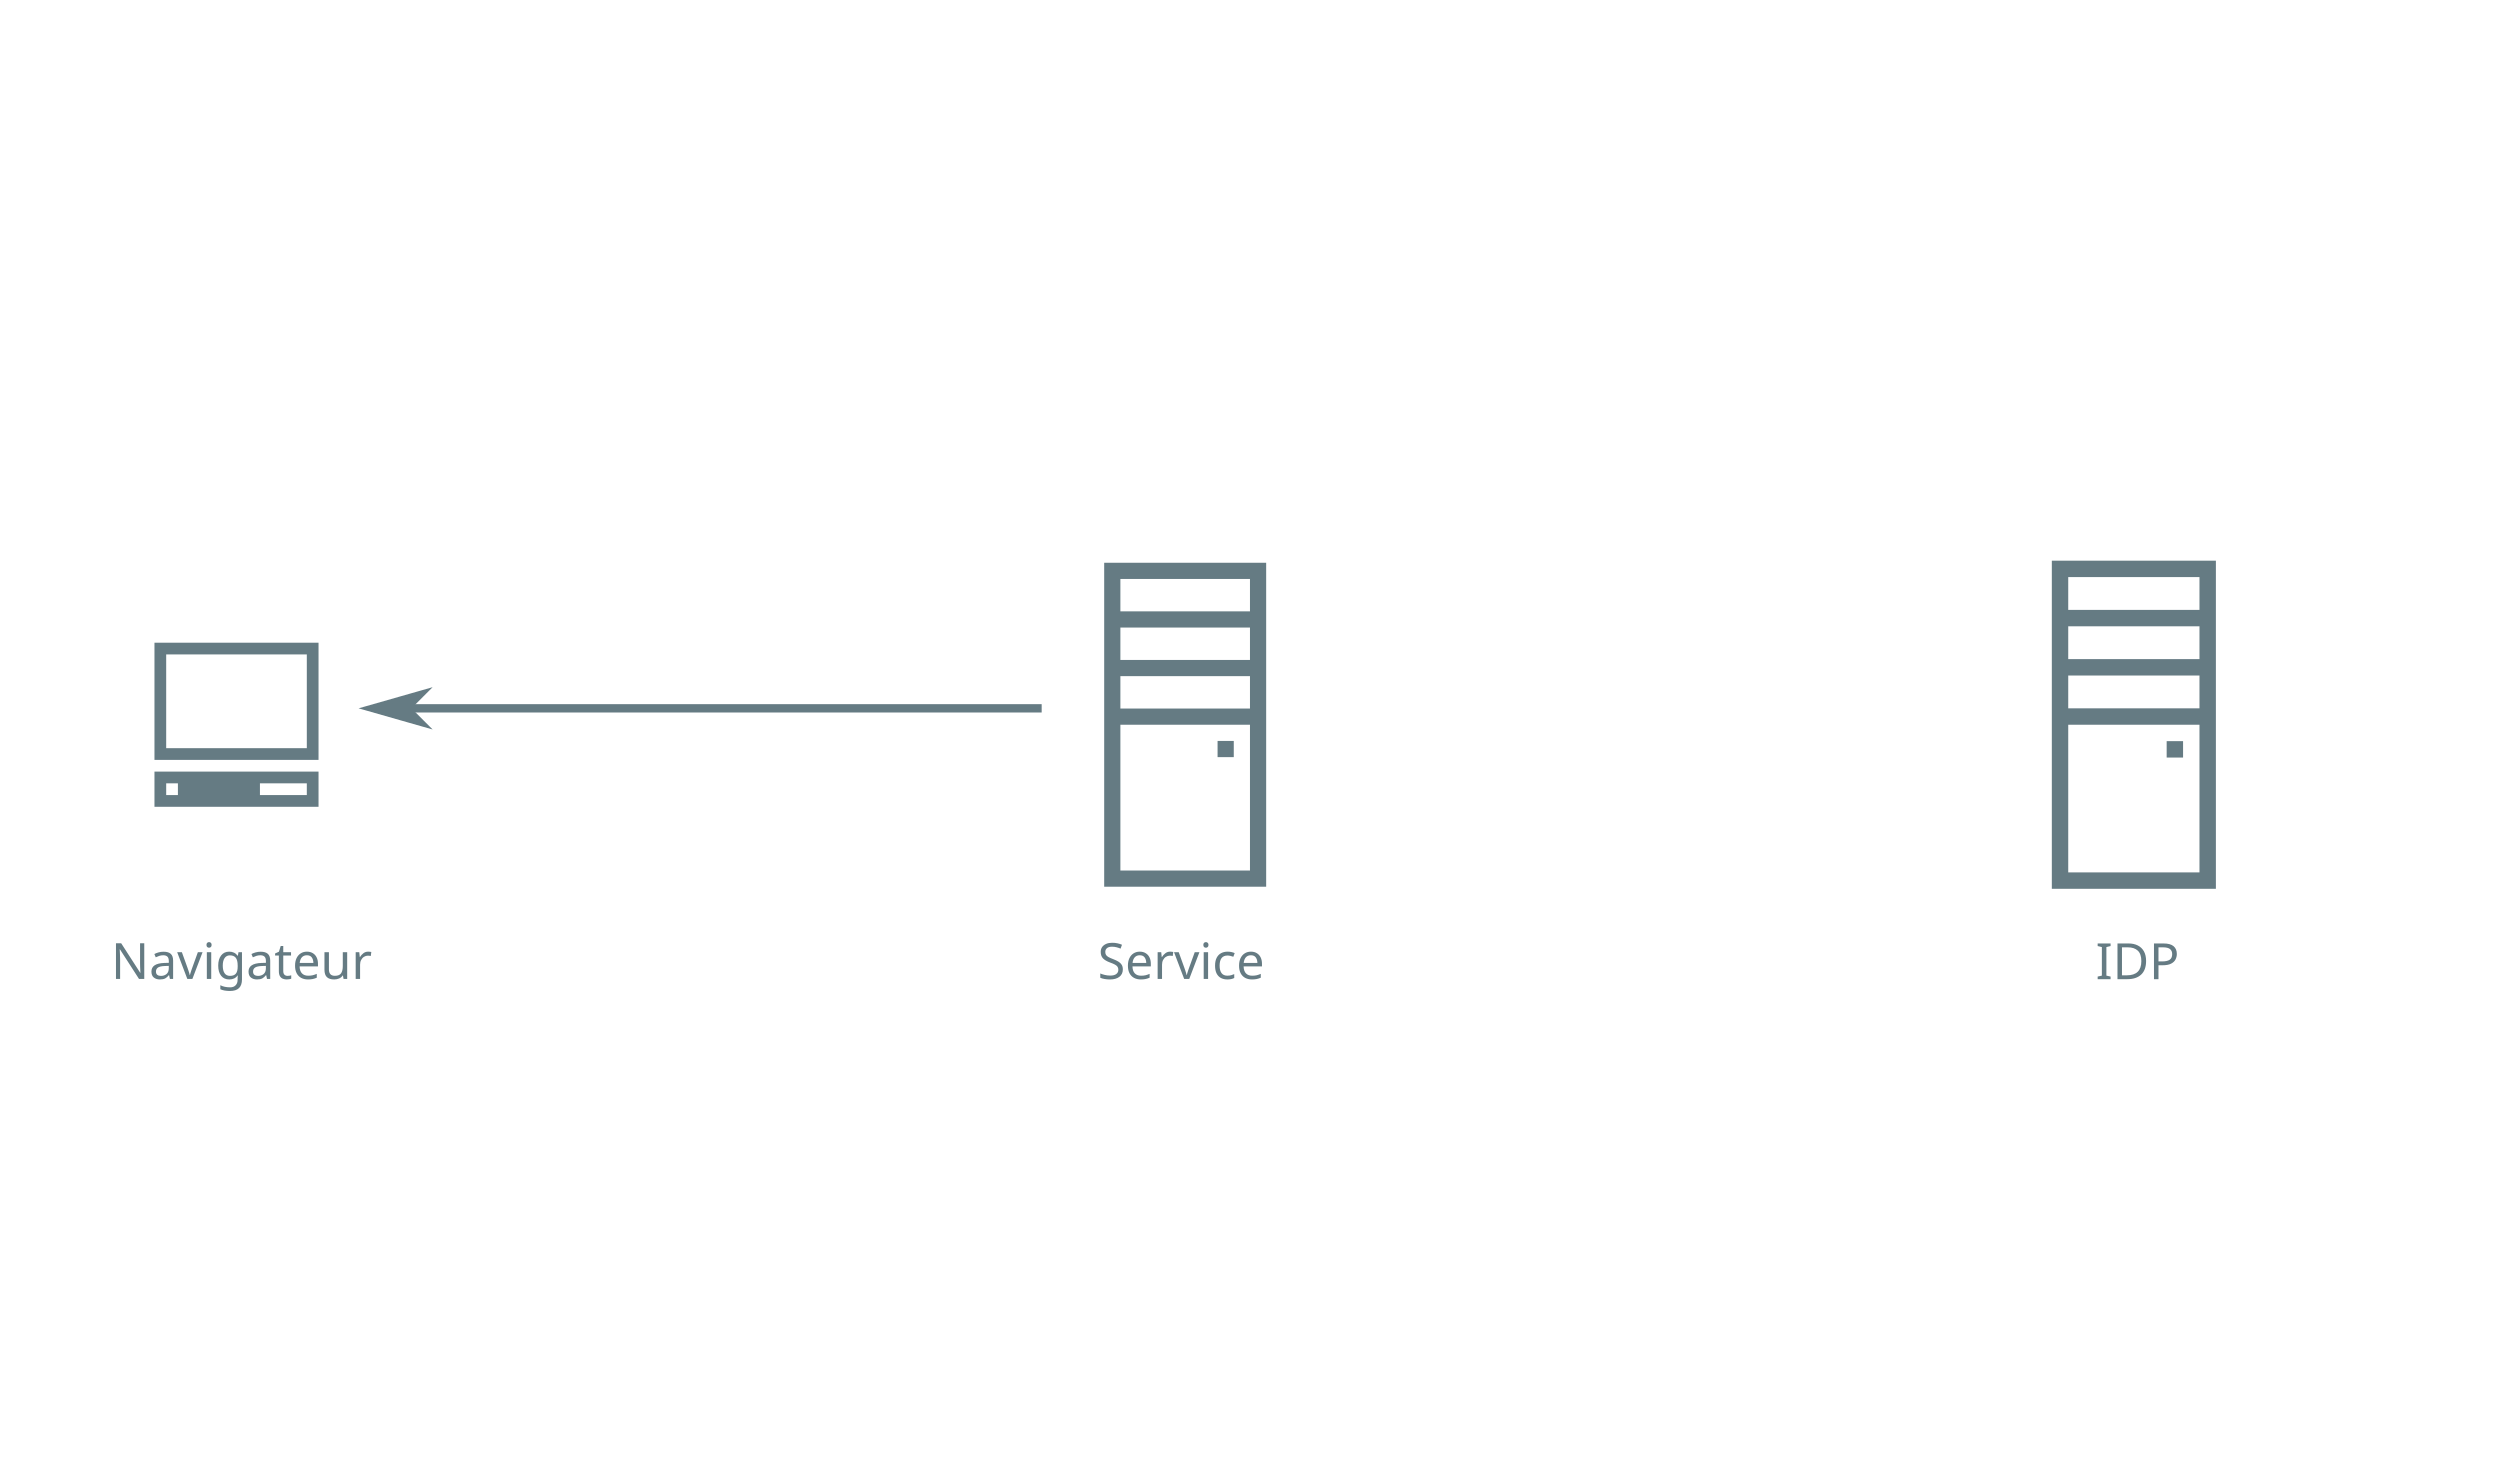
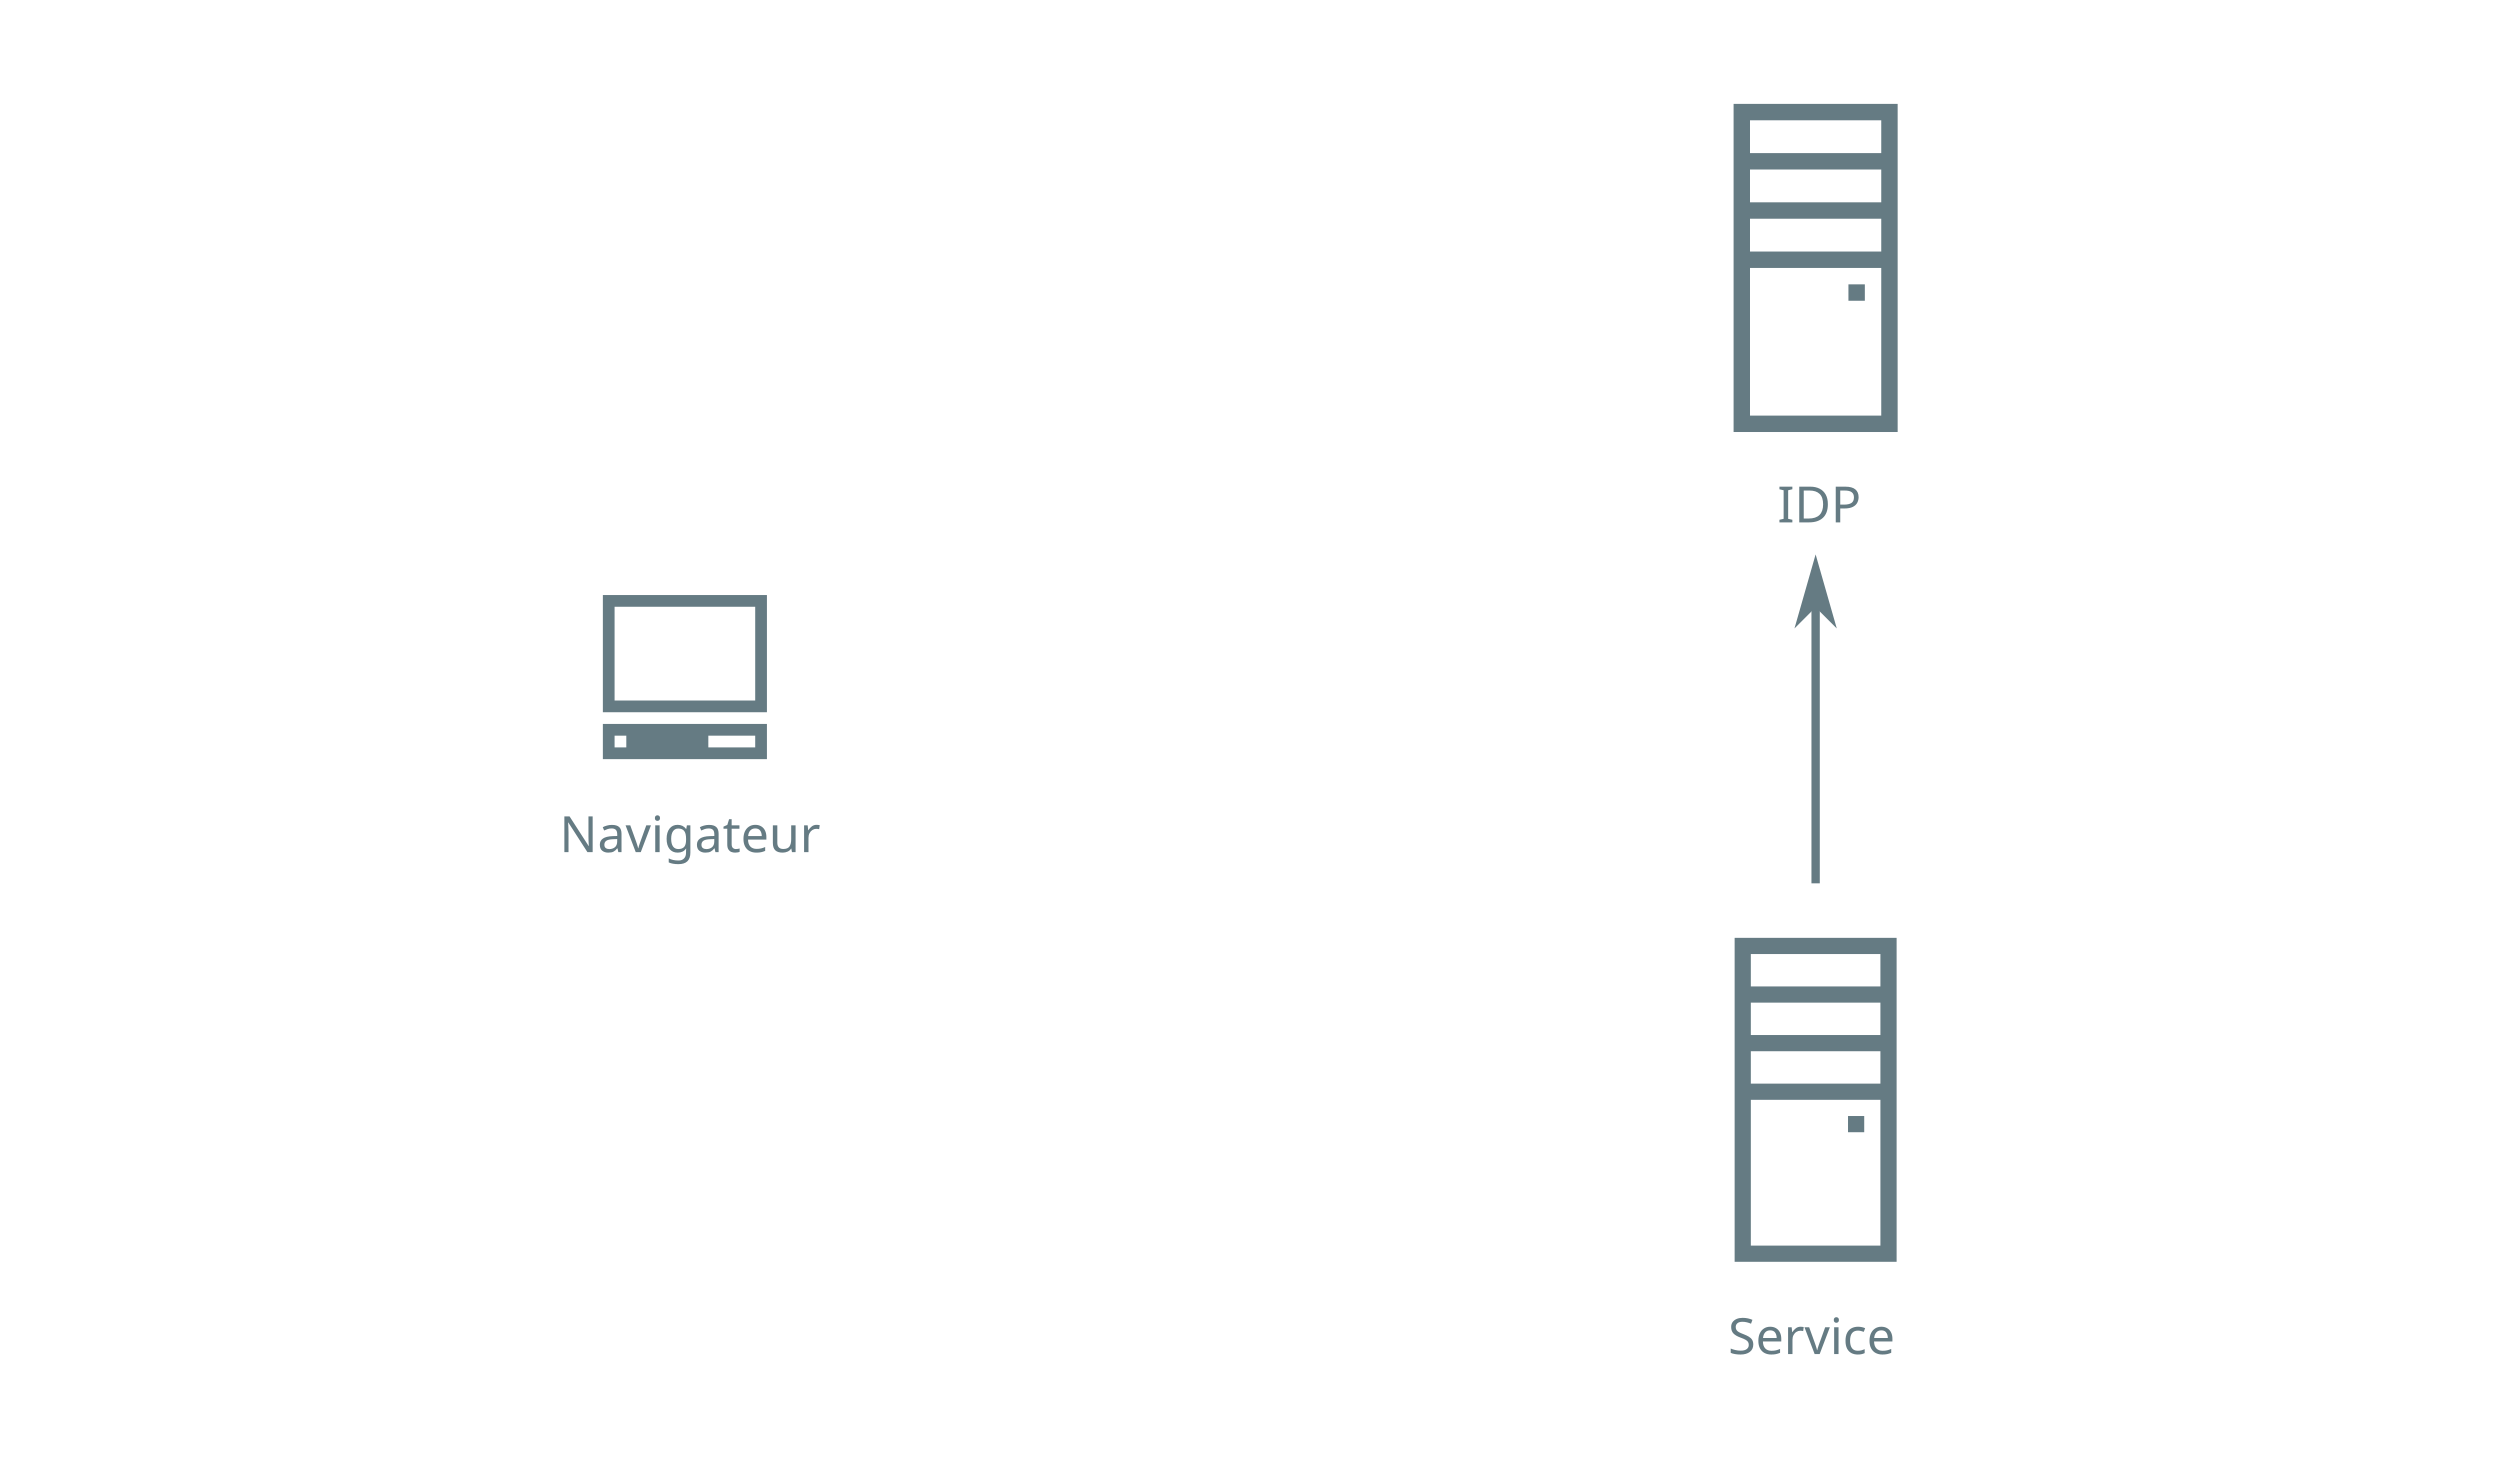
<svg xmlns="http://www.w3.org/2000/svg" width="1200" height="700" viewBox="0 0 1200 700" version="1.1" id="svg5">
  <defs id="defs5">
-     <marker style="overflow:visible" id="Arrow1Mstart" refX="0.0" refY="0.0" orient="auto">
-       <path transform="scale(0.4) translate(10,0)" style="fill-rule:evenodd;fill:context-stroke;stroke:context-stroke;stroke-width:1.0pt" d="M 0.0,0.0 L 5.0,-5.0 L -12.5,0.0 L 5.0,5.0 L 0.0,0.0 z " id="path858" />
-     </marker>
    <marker style="overflow:visible;" id="Arrow1Mend" refX="0.0" refY="0.0" orient="auto">
-       <path transform="scale(0.4) rotate(180) translate(10,0)" style="fill-rule:evenodd;fill:context-stroke;stroke:context-stroke;stroke-width:1.0pt;" d="M 0.0,0.0 L 5.0,-5.0 L -12.5,0.0 L 5.0,5.0 L 0.0,0.0 z " id="path5011" />
-     </marker>
-     <marker style="overflow:visible;" id="Arrow1Lend" refX="0.0" refY="0.0" orient="auto">
-       <path transform="scale(0.8) rotate(180) translate(12.5,0)" style="fill-rule:evenodd;fill:context-stroke;stroke:context-stroke;stroke-width:1.0pt;" d="M 0.0,0.0 L 5.0,-5.0 L -12.5,0.0 L 5.0,5.0 L 0.0,0.0 z " id="path5005" />
+       <path transform="scale(0.4) rotate(180) translate(10,0)" style="fill-rule:evenodd;fill:context-stroke;stroke:context-stroke;stroke-width:1.0pt;" d="M 0.0,0.0 L 5.0,-5.0 L -12.5,0.0 L 5.0,5.0 L 0.0,0.0 z " id="path1105" />
    </marker>
  </defs>
  <style id="style2">
        @font-face {
            font-family: 'Iosevka';
            font-display: swap;
            font-weight: 400;
            font-stretch: normal;
            font-style: normal;
            src: url('/dist/theme/fonts/Iosevka/WOFF2/Iosevka-Regular.woff2') format('woff2');
        }

        @font-face {
            font-family: 'Iosevka';
            font-display: swap;
            font-weight: 400;
            font-stretch: normal;
            font-style: italic;
            src: url('/dist/theme/fonts/Iosevka/WOFF2/Iosevka-Italic.woff2') format('woff2');
        }

        @font-face {
            font-family: 'Iosevka';
            font-display: swap;
            font-weight: 700;
            font-stretch: normal;
            font-style: normal;
            src: url('/dist/theme/fonts/Iosevka/WOFF2/Iosevka-Bold.woff2') format('woff2');
        }

        @font-face {
            font-family: 'Iosevka';
            font-display: swap;
            font-weight: 700;
            font-stretch: normal;
            font-style: italic;
            src: url('/dist/theme/fonts/Iosevka/WOFF2/Iosevka-BoldItalic.woff2') format('woff2');
        }
    </style>
-   <g id="g966" transform="matrix(1.041797,0,0,1.041797,29.46584,345.4444)">
+   <g id="g966" transform="matrix(1.041797,0,0,1.041797,244.6954,322.5664)">
    <rect class="st0" height="48.594" id="XMLID_2248_" width="70.191" x="45.587" y="-32.763" style="fill:none;stroke:#657b83;stroke-width:5.399;stroke-miterlimit:10;stroke-opacity:1" />
    <path class="st1" d="M 42.887,23.93 V 40.128 H 118.478 V 23.93 Z m 10.799,10.799 h -5.399 v -5.399 h 5.399 z m 59.393,0 H 91.481 V 29.33 H 113.078 Z" id="XMLID_49_" style="fill:#657b83;fill-opacity:1;stroke-width:2.7" />
  </g>
-   <g id="g977" transform="matrix(1.041797,0,0,1.041797,354.1898,353.9141)">
+   <g id="g977" transform="matrix(1.041797,0,0,1.041797,201.4399,134.6536)">
    <path d="m 605.382,-81.387 v 22.677 7.559 15.118 7.559 15.118 7.559 75.591 h 75.591 v -75.591 -7.559 -15.118 -7.559 -15.118 -7.559 -22.677 z m 7.559,7.559 h 60.472 v 15.118 h -60.472 z m 0,22.677 h 60.472 v 15.118 h -60.472 z m 0,22.677 h 60.472 v 15.118 h -60.472 z m 0,22.677 h 60.472 V 62.235 h -60.472 z m 45.354,7.559 v 7.559 h 7.559 V 1.762 Z" style="fill:#657b83;fill-opacity:1;stroke:none;stroke-width:0px" id="path2" />
  </g>
-   <g id="g977-4" transform="matrix(1.028568,0,0,1.028568,-92.6662,353.8374)">
+   <g id="g977-4" transform="matrix(1.028568,0,0,1.028568,209.9486,533.8769)">
    <path d="m 605.382,-81.387 v 22.677 7.559 15.118 7.559 15.118 7.559 75.591 h 75.591 v -75.591 -7.559 -15.118 -7.559 -15.118 -7.559 -22.677 z m 7.559,7.559 h 60.472 v 15.118 h -60.472 z m 0,22.677 h 60.472 v 15.118 h -60.472 z m 0,22.677 h 60.472 v 15.118 h -60.472 z m 0,22.677 h 60.472 V 62.235 h -60.472 z m 45.354,7.559 v 7.559 h 7.559 V 1.762 Z" style="fill:#657b83;fill-opacity:1;stroke:none;stroke-width:0px" id="path2-7" />
  </g>
-   <text xml:space="preserve" style="font-size:24px;line-height:1.25;font-family:Iosevka;-inkscape-font-specification:'Iosevka, Normal';fill:#657b83;fill-opacity:1" x="53.341" y="469.904" id="text2765">
-     <tspan x="53.341" y="469.904" id="tspan18022">Navigateur</tspan>
+   <text xml:space="preserve" style="font-size:24px;line-height:1.25;font-family:Iosevka;-inkscape-font-specification:'Iosevka, Normal';fill:#657b83;fill-opacity:1" x="268.57" y="409.026" id="text2765">
+     <tspan x="268.57" y="409.026" id="tspan18022">Navigateur</tspan>
  </text>
-   <text xml:space="preserve" style="font-size:24px;line-height:1.25;font-family:Iosevka;-inkscape-font-specification:'Iosevka, Normal';fill:#657b83;fill-opacity:1" x="526.909" y="469.904" id="text6267">
-     <tspan id="tspan6265" x="526.909" y="469.904">Service</tspan>
+   <text xml:space="preserve" style="font-size:24px;line-height:1.25;font-family:Iosevka;-inkscape-font-specification:'Iosevka, Normal';fill:#657b83;fill-opacity:1" x="829.524" y="649.943" id="text6267">
+     <tspan id="tspan6265" x="829.524" y="649.943">Service</tspan>
  </text>
-   <text xml:space="preserve" style="font-size:24px;line-height:1.25;font-family:Iosevka;-inkscape-font-specification:'Iosevka, Normal';fill:#657b83;fill-opacity:1" x="1005.926" y="470" id="text9285">
-     <tspan id="tspan9283" x="1005.926" y="470">IDP</tspan>
+   <text xml:space="preserve" style="font-size:24px;line-height:1.25;font-family:Iosevka;-inkscape-font-specification:'Iosevka, Normal';fill:#657b83;fill-opacity:1" x="853.176" y="250.74" id="text9285">
+     <tspan id="tspan9283" x="853.176" y="250.74">IDP</tspan>
  </text>
-   <path style="fill:none;stroke:#657b83;stroke-width:4;stroke-linecap:butt;stroke-linejoin:miter;stroke-opacity:1;stroke-miterlimit:4;stroke-dasharray:none;marker-end:;marker-start:url(#Arrow1Mstart)" d="M 180,340 H 500" id="path901" />
+   <path style="fill:#657b83;stroke:#657b83;stroke-width:4;stroke-linecap:butt;stroke-linejoin:miter;stroke-opacity:1;fill-opacity:1;stroke-miterlimit:4;stroke-dasharray:none;marker-end:url(#Arrow1Mend)" d="M 871.5,424 V 274" id="path957" />
</svg>
